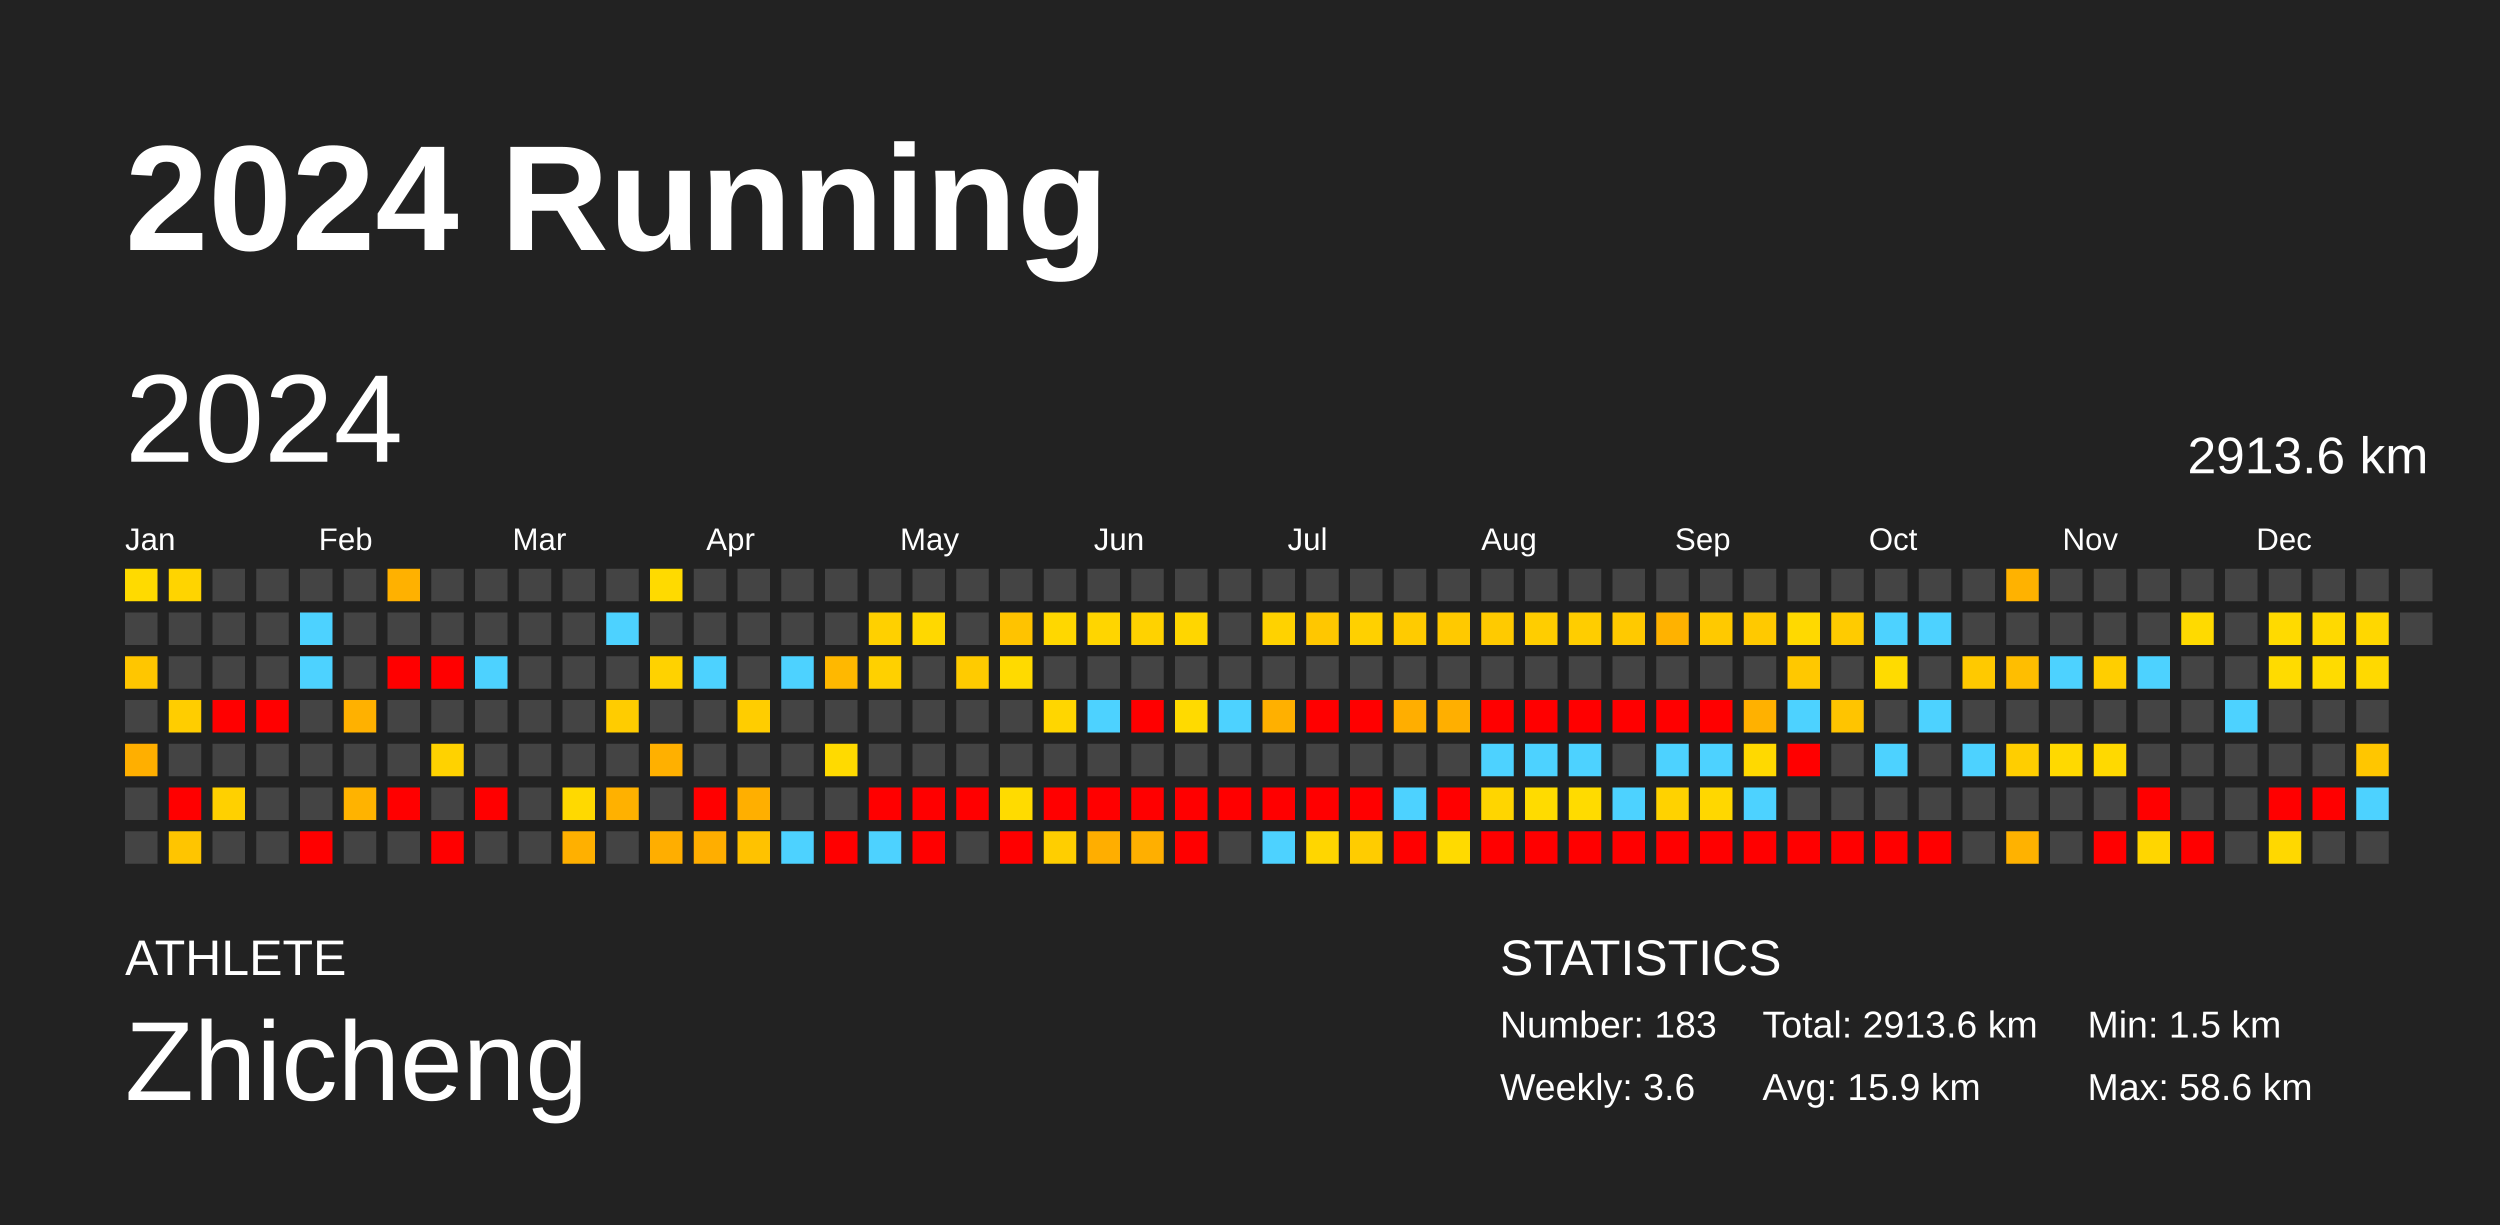
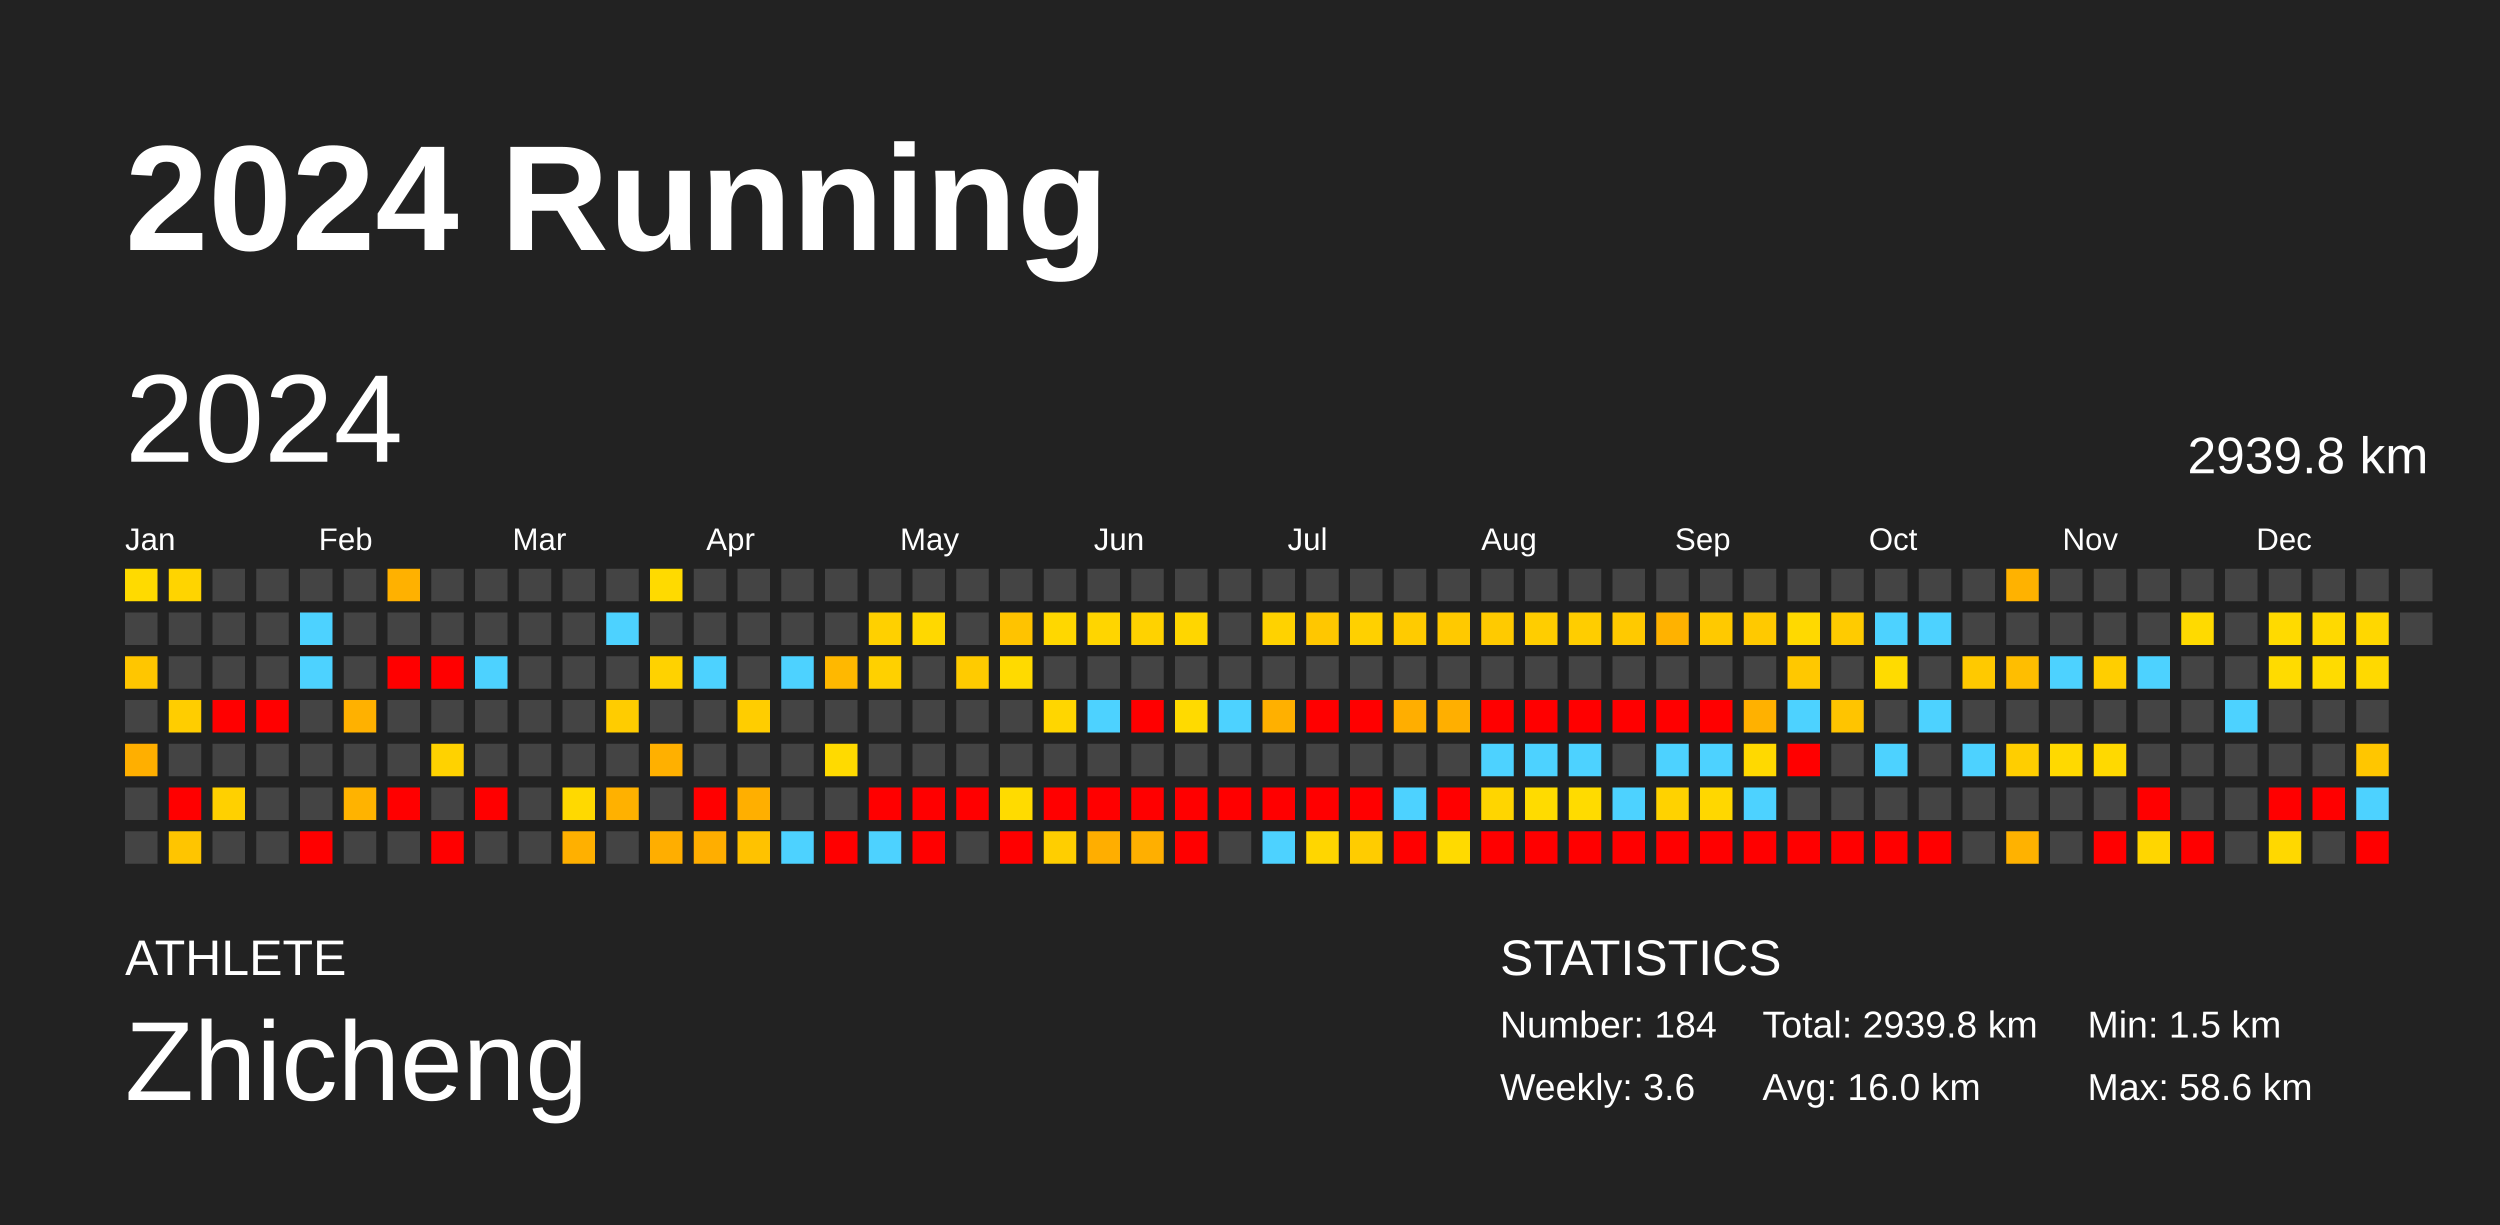
<svg xmlns="http://www.w3.org/2000/svg" baseProfile="full" height="98mm" version="1.1" viewBox="0,0,200,98" width="200mm">
  <defs />
  <rect fill="#222222" height="98" width="200" x="0" y="0" />
  <text fill="#FFFFFF" style="font-size:12px; font-family:Arial; font-weight:bold;" x="10" y="20">2024 Running</text>
  <text fill="#FFFFFF" style="font-size:4px; font-family:Arial" x="10" y="78">ATHLETE</text>
  <text fill="#FFFFFF" style="font-size:9px; font-family:Arial" x="10" y="88">Zhicheng</text>
  <text fill="#FFFFFF" style="font-size:4px; font-family:Arial" x="120" y="78">STATISTICS</text>
-   <text fill="#FFFFFF" style="font-size:3px; font-family:Arial" x="120" y="83">Number: 183</text>
+   <text fill="#FFFFFF" style="font-size:3px; font-family:Arial" x="120" y="83">Number: 184</text>
  <text fill="#FFFFFF" style="font-size:3px; font-family:Arial" x="120" y="88">Weekly: 3.6</text>
-   <text fill="#FFFFFF" style="font-size:3px; font-family:Arial" x="141" y="83">Total: 2913.6 km</text>
-   <text fill="#FFFFFF" style="font-size:3px; font-family:Arial" x="141" y="88">Avg: 15.9 km</text>
+   <text fill="#FFFFFF" style="font-size:3px; font-family:Arial" x="141" y="83">Total: 2939.8 km</text>
+   <text fill="#FFFFFF" style="font-size:3px; font-family:Arial" x="141" y="88">Avg: 16.0 km</text>
  <text fill="#FFFFFF" style="font-size:3px; font-family:Arial" x="167" y="83">Min: 1.5 km</text>
  <text fill="#FFFFFF" style="font-size:3px; font-family:Arial" x="167" y="88">Max: 58.6 km</text>
  <text dominant-baseline="hanging" fill="#FFFFFF" style="font-size:10.0px; font-family:Arial;" x="10" y="30">2024</text>
-   <text dominant-baseline="hanging" fill="#FFFFFF" style="font-size:4.125px; font-family:Arial;" x="175" y="35">2913.6 km</text>
+   <text dominant-baseline="hanging" fill="#FFFFFF" style="font-size:4.125px; font-family:Arial;" x="175" y="35">2939.8 km</text>
  <text fill="#FFFFFF" style="font-size:2.5px; font-family:Arial" x="10.0" y="44">Jan</text>
  <text fill="#FFFFFF" style="font-size:2.5px; font-family:Arial" x="25.5" y="44">Feb</text>
  <text fill="#FFFFFF" style="font-size:2.5px; font-family:Arial" x="41.0" y="44">Mar</text>
  <text fill="#FFFFFF" style="font-size:2.5px; font-family:Arial" x="56.5" y="44">Apr</text>
  <text fill="#FFFFFF" style="font-size:2.5px; font-family:Arial" x="72.0" y="44">May</text>
  <text fill="#FFFFFF" style="font-size:2.5px; font-family:Arial" x="87.5" y="44">Jun</text>
  <text fill="#FFFFFF" style="font-size:2.5px; font-family:Arial" x="103.0" y="44">Jul</text>
  <text fill="#FFFFFF" style="font-size:2.5px; font-family:Arial" x="118.5" y="44">Aug</text>
  <text fill="#FFFFFF" style="font-size:2.5px; font-family:Arial" x="134.0" y="44">Sep</text>
  <text fill="#FFFFFF" style="font-size:2.5px; font-family:Arial" x="149.5" y="44">Oct</text>
  <text fill="#FFFFFF" style="font-size:2.5px; font-family:Arial" x="165.0" y="44">Nov</text>
  <text fill="#FFFFFF" style="font-size:2.5px; font-family:Arial" x="180.5" y="44">Dec</text>
  <rect fill="#ffda00" height="2.6" width="2.6" x="10.0" y="45.5" />
  <rect fill="#444444" height="2.6" width="2.6" x="10.0" y="49.0" />
  <rect fill="#ffc600" height="2.6" width="2.6" x="10.0" y="52.5" />
  <rect fill="#444444" height="2.6" width="2.6" x="10.0" y="56.0" />
  <rect fill="#ffaf00" height="2.6" width="2.6" x="10.0" y="59.5" />
  <rect fill="#444444" height="2.6" width="2.6" x="10.0" y="63.0" />
  <rect fill="#444444" height="2.6" width="2.6" x="10.0" y="66.5" />
  <rect fill="#ffd400" height="2.6" width="2.6" x="13.5" y="45.5" />
  <rect fill="#444444" height="2.6" width="2.6" x="13.5" y="49.0" />
  <rect fill="#444444" height="2.6" width="2.6" x="13.5" y="52.5" />
  <rect fill="#ffcd00" height="2.6" width="2.6" x="13.5" y="56.0" />
  <rect fill="#444444" height="2.6" width="2.6" x="13.5" y="59.5" />
  <rect fill="red" height="2.6" width="2.6" x="13.5" y="63.0" />
  <rect fill="#ffc500" height="2.6" width="2.6" x="13.5" y="66.5" />
  <rect fill="#444444" height="2.6" width="2.6" x="17.0" y="45.5" />
  <rect fill="#444444" height="2.6" width="2.6" x="17.0" y="49.0" />
  <rect fill="#444444" height="2.6" width="2.6" x="17.0" y="52.5" />
  <rect fill="red" height="2.6" width="2.6" x="17.0" y="56.0" />
  <rect fill="#444444" height="2.6" width="2.6" x="17.0" y="59.5" />
  <rect fill="#ffd000" height="2.6" width="2.6" x="17.0" y="63.0" />
  <rect fill="#444444" height="2.6" width="2.6" x="17.0" y="66.5" />
  <rect fill="#444444" height="2.6" width="2.6" x="20.5" y="45.5" />
  <rect fill="#444444" height="2.6" width="2.6" x="20.5" y="49.0" />
  <rect fill="#444444" height="2.6" width="2.6" x="20.5" y="52.5" />
  <rect fill="red" height="2.6" width="2.6" x="20.5" y="56.0" />
  <rect fill="#444444" height="2.6" width="2.6" x="20.5" y="59.5" />
  <rect fill="#444444" height="2.6" width="2.6" x="20.5" y="63.0" />
  <rect fill="#444444" height="2.6" width="2.6" x="20.5" y="66.5" />
  <rect fill="#444444" height="2.6" width="2.6" x="24.0" y="45.5" />
  <rect fill="#4dd2ff" height="2.6" width="2.6" x="24.0" y="49.0" />
  <rect fill="#4dd2ff" height="2.6" width="2.6" x="24.0" y="52.5" />
  <rect fill="#444444" height="2.6" width="2.6" x="24.0" y="56.0" />
  <rect fill="#444444" height="2.6" width="2.6" x="24.0" y="59.5" />
  <rect fill="#444444" height="2.6" width="2.6" x="24.0" y="63.0" />
  <rect fill="red" height="2.6" width="2.6" x="24.0" y="66.5" />
  <rect fill="#444444" height="2.6" width="2.6" x="27.5" y="45.5" />
  <rect fill="#444444" height="2.6" width="2.6" x="27.5" y="49.0" />
  <rect fill="#444444" height="2.6" width="2.6" x="27.5" y="52.5" />
  <rect fill="#ffb100" height="2.6" width="2.6" x="27.5" y="56.0" />
  <rect fill="#444444" height="2.6" width="2.6" x="27.5" y="59.5" />
  <rect fill="#ffb300" height="2.6" width="2.6" x="27.5" y="63.0" />
  <rect fill="#444444" height="2.6" width="2.6" x="27.5" y="66.5" />
  <rect fill="#ffb100" height="2.6" width="2.6" x="31.0" y="45.5" />
  <rect fill="#444444" height="2.6" width="2.6" x="31.0" y="49.0" />
  <rect fill="red" height="2.6" width="2.6" x="31.0" y="52.5" />
  <rect fill="#444444" height="2.6" width="2.6" x="31.0" y="56.0" />
  <rect fill="#444444" height="2.6" width="2.6" x="31.0" y="59.5" />
  <rect fill="red" height="2.6" width="2.6" x="31.0" y="63.0" />
  <rect fill="#444444" height="2.6" width="2.6" x="31.0" y="66.5" />
  <rect fill="#444444" height="2.6" width="2.6" x="34.5" y="45.5" />
  <rect fill="#444444" height="2.6" width="2.6" x="34.5" y="49.0" />
  <rect fill="red" height="2.6" width="2.6" x="34.5" y="52.5" />
  <rect fill="#444444" height="2.6" width="2.6" x="34.5" y="56.0" />
  <rect fill="#ffd200" height="2.6" width="2.6" x="34.5" y="59.5" />
  <rect fill="#444444" height="2.6" width="2.6" x="34.5" y="63.0" />
  <rect fill="red" height="2.6" width="2.6" x="34.5" y="66.5" />
  <rect fill="#444444" height="2.6" width="2.6" x="38.0" y="45.5" />
  <rect fill="#444444" height="2.6" width="2.6" x="38.0" y="49.0" />
  <rect fill="#4dd2ff" height="2.6" width="2.6" x="38.0" y="52.5" />
  <rect fill="#444444" height="2.6" width="2.6" x="38.0" y="56.0" />
  <rect fill="#444444" height="2.6" width="2.6" x="38.0" y="59.5" />
  <rect fill="red" height="2.6" width="2.6" x="38.0" y="63.0" />
  <rect fill="#444444" height="2.6" width="2.6" x="38.0" y="66.5" />
  <rect fill="#444444" height="2.6" width="2.6" x="41.5" y="45.5" />
  <rect fill="#444444" height="2.6" width="2.6" x="41.5" y="49.0" />
  <rect fill="#444444" height="2.6" width="2.6" x="41.5" y="52.5" />
  <rect fill="#444444" height="2.6" width="2.6" x="41.5" y="56.0" />
  <rect fill="#444444" height="2.6" width="2.6" x="41.5" y="59.5" />
  <rect fill="#444444" height="2.6" width="2.6" x="41.5" y="63.0" />
  <rect fill="#444444" height="2.6" width="2.6" x="41.5" y="66.5" />
  <rect fill="#444444" height="2.6" width="2.6" x="45.0" y="45.5" />
  <rect fill="#444444" height="2.6" width="2.6" x="45.0" y="49.0" />
  <rect fill="#444444" height="2.6" width="2.6" x="45.0" y="52.5" />
  <rect fill="#444444" height="2.6" width="2.6" x="45.0" y="56.0" />
  <rect fill="#444444" height="2.6" width="2.6" x="45.0" y="59.5" />
  <rect fill="#ffd900" height="2.6" width="2.6" x="45.0" y="63.0" />
  <rect fill="#ffb000" height="2.6" width="2.6" x="45.0" y="66.5" />
  <rect fill="#444444" height="2.6" width="2.6" x="48.5" y="45.5" />
  <rect fill="#4dd2ff" height="2.6" width="2.6" x="48.5" y="49.0" />
  <rect fill="#444444" height="2.6" width="2.6" x="48.5" y="52.5" />
  <rect fill="#ffcc00" height="2.6" width="2.6" x="48.5" y="56.0" />
  <rect fill="#444444" height="2.6" width="2.6" x="48.5" y="59.5" />
  <rect fill="#ffb100" height="2.6" width="2.6" x="48.5" y="63.0" />
  <rect fill="#444444" height="2.6" width="2.6" x="48.5" y="66.5" />
  <rect fill="#ffda00" height="2.6" width="2.6" x="52.0" y="45.5" />
  <rect fill="#444444" height="2.6" width="2.6" x="52.0" y="49.0" />
  <rect fill="#ffd200" height="2.6" width="2.6" x="52.0" y="52.5" />
  <rect fill="#444444" height="2.6" width="2.6" x="52.0" y="56.0" />
  <rect fill="#ffb000" height="2.6" width="2.6" x="52.0" y="59.5" />
  <rect fill="#444444" height="2.6" width="2.6" x="52.0" y="63.0" />
  <rect fill="#ffae00" height="2.6" width="2.6" x="52.0" y="66.5" />
  <rect fill="#444444" height="2.6" width="2.6" x="55.5" y="45.5" />
  <rect fill="#444444" height="2.6" width="2.6" x="55.5" y="49.0" />
  <rect fill="#4dd2ff" height="2.6" width="2.6" x="55.5" y="52.5" />
  <rect fill="#444444" height="2.6" width="2.6" x="55.5" y="56.0" />
  <rect fill="#444444" height="2.6" width="2.6" x="55.5" y="59.5" />
  <rect fill="red" height="2.6" width="2.6" x="55.5" y="63.0" />
  <rect fill="#ffae00" height="2.6" width="2.6" x="55.5" y="66.5" />
  <rect fill="#444444" height="2.6" width="2.6" x="59.0" y="45.5" />
  <rect fill="#444444" height="2.6" width="2.6" x="59.0" y="49.0" />
  <rect fill="#444444" height="2.6" width="2.6" x="59.0" y="52.5" />
  <rect fill="#ffcd00" height="2.6" width="2.6" x="59.0" y="56.0" />
  <rect fill="#444444" height="2.6" width="2.6" x="59.0" y="59.5" />
  <rect fill="#ffaf00" height="2.6" width="2.6" x="59.0" y="63.0" />
  <rect fill="#ffc200" height="2.6" width="2.6" x="59.0" y="66.5" />
  <rect fill="#444444" height="2.6" width="2.6" x="62.5" y="45.5" />
  <rect fill="#444444" height="2.6" width="2.6" x="62.5" y="49.0" />
  <rect fill="#4dd2ff" height="2.6" width="2.6" x="62.5" y="52.5" />
  <rect fill="#444444" height="2.6" width="2.6" x="62.5" y="56.0" />
  <rect fill="#444444" height="2.6" width="2.6" x="62.5" y="59.5" />
  <rect fill="#444444" height="2.6" width="2.6" x="62.5" y="63.0" />
  <rect fill="#4dd2ff" height="2.6" width="2.6" x="62.5" y="66.5" />
  <rect fill="#444444" height="2.6" width="2.6" x="66.0" y="45.5" />
  <rect fill="#444444" height="2.6" width="2.6" x="66.0" y="49.0" />
  <rect fill="#ffb800" height="2.6" width="2.6" x="66.0" y="52.5" />
  <rect fill="#444444" height="2.6" width="2.6" x="66.0" y="56.0" />
  <rect fill="#ffda00" height="2.6" width="2.6" x="66.0" y="59.5" />
  <rect fill="#444444" height="2.6" width="2.6" x="66.0" y="63.0" />
  <rect fill="red" height="2.6" width="2.6" x="66.0" y="66.5" />
  <rect fill="#444444" height="2.6" width="2.6" x="69.5" y="45.5" />
  <rect fill="#ffd000" height="2.6" width="2.6" x="69.5" y="49.0" />
  <rect fill="#ffd000" height="2.6" width="2.6" x="69.5" y="52.5" />
  <rect fill="#444444" height="2.6" width="2.6" x="69.5" y="56.0" />
  <rect fill="#444444" height="2.6" width="2.6" x="69.5" y="59.5" />
  <rect fill="red" height="2.6" width="2.6" x="69.5" y="63.0" />
  <rect fill="#4dd2ff" height="2.6" width="2.6" x="69.5" y="66.5" />
  <rect fill="#444444" height="2.6" width="2.6" x="73.0" y="45.5" />
  <rect fill="#ffd800" height="2.6" width="2.6" x="73.0" y="49.0" />
  <rect fill="#444444" height="2.6" width="2.6" x="73.0" y="52.5" />
  <rect fill="#444444" height="2.6" width="2.6" x="73.0" y="56.0" />
  <rect fill="#444444" height="2.6" width="2.6" x="73.0" y="59.5" />
  <rect fill="red" height="2.6" width="2.6" x="73.0" y="63.0" />
  <rect fill="red" height="2.6" width="2.6" x="73.0" y="66.5" />
  <rect fill="#444444" height="2.6" width="2.6" x="76.5" y="45.5" />
  <rect fill="#444444" height="2.6" width="2.6" x="76.5" y="49.0" />
  <rect fill="#ffcb00" height="2.6" width="2.6" x="76.5" y="52.5" />
  <rect fill="#444444" height="2.6" width="2.6" x="76.5" y="56.0" />
  <rect fill="#444444" height="2.6" width="2.6" x="76.5" y="59.5" />
  <rect fill="red" height="2.6" width="2.6" x="76.5" y="63.0" />
  <rect fill="#444444" height="2.6" width="2.6" x="76.5" y="66.5" />
  <rect fill="#444444" height="2.6" width="2.6" x="80.0" y="45.5" />
  <rect fill="#ffc300" height="2.6" width="2.6" x="80.0" y="49.0" />
  <rect fill="#ffda00" height="2.6" width="2.6" x="80.0" y="52.5" />
  <rect fill="#444444" height="2.6" width="2.6" x="80.0" y="56.0" />
  <rect fill="#444444" height="2.6" width="2.6" x="80.0" y="59.5" />
  <rect fill="#ffdb00" height="2.6" width="2.6" x="80.0" y="63.0" />
  <rect fill="red" height="2.6" width="2.6" x="80.0" y="66.5" />
  <rect fill="#444444" height="2.6" width="2.6" x="83.5" y="45.5" />
  <rect fill="#ffd700" height="2.6" width="2.6" x="83.5" y="49.0" />
  <rect fill="#444444" height="2.6" width="2.6" x="83.5" y="52.5" />
  <rect fill="#ffd600" height="2.6" width="2.6" x="83.5" y="56.0" />
  <rect fill="#444444" height="2.6" width="2.6" x="83.5" y="59.5" />
  <rect fill="red" height="2.6" width="2.6" x="83.5" y="63.0" />
  <rect fill="#ffce00" height="2.6" width="2.6" x="83.5" y="66.5" />
  <rect fill="#444444" height="2.6" width="2.6" x="87.0" y="45.5" />
  <rect fill="#ffd500" height="2.6" width="2.6" x="87.0" y="49.0" />
  <rect fill="#444444" height="2.6" width="2.6" x="87.0" y="52.5" />
  <rect fill="#4dd2ff" height="2.6" width="2.6" x="87.0" y="56.0" />
  <rect fill="#444444" height="2.6" width="2.6" x="87.0" y="59.5" />
  <rect fill="red" height="2.6" width="2.6" x="87.0" y="63.0" />
  <rect fill="#ffae00" height="2.6" width="2.6" x="87.0" y="66.5" />
  <rect fill="#444444" height="2.6" width="2.6" x="90.5" y="45.5" />
  <rect fill="#ffd200" height="2.6" width="2.6" x="90.5" y="49.0" />
  <rect fill="#444444" height="2.6" width="2.6" x="90.5" y="52.5" />
  <rect fill="red" height="2.6" width="2.6" x="90.5" y="56.0" />
  <rect fill="#444444" height="2.6" width="2.6" x="90.5" y="59.5" />
  <rect fill="red" height="2.6" width="2.6" x="90.5" y="63.0" />
  <rect fill="#ffaf00" height="2.6" width="2.6" x="90.5" y="66.5" />
  <rect fill="#444444" height="2.6" width="2.6" x="94.0" y="45.5" />
  <rect fill="#ffd600" height="2.6" width="2.6" x="94.0" y="49.0" />
  <rect fill="#444444" height="2.6" width="2.6" x="94.0" y="52.5" />
  <rect fill="#ffda00" height="2.6" width="2.6" x="94.0" y="56.0" />
  <rect fill="#444444" height="2.6" width="2.6" x="94.0" y="59.5" />
  <rect fill="red" height="2.6" width="2.6" x="94.0" y="63.0" />
  <rect fill="red" height="2.6" width="2.6" x="94.0" y="66.5" />
  <rect fill="#444444" height="2.6" width="2.6" x="97.5" y="45.5" />
  <rect fill="#444444" height="2.6" width="2.6" x="97.5" y="49.0" />
  <rect fill="#444444" height="2.6" width="2.6" x="97.5" y="52.5" />
  <rect fill="#4dd2ff" height="2.6" width="2.6" x="97.5" y="56.0" />
  <rect fill="#444444" height="2.6" width="2.6" x="97.5" y="59.5" />
  <rect fill="red" height="2.6" width="2.6" x="97.5" y="63.0" />
  <rect fill="#444444" height="2.6" width="2.6" x="97.5" y="66.5" />
  <rect fill="#444444" height="2.6" width="2.6" x="101.0" y="45.5" />
  <rect fill="#ffd200" height="2.6" width="2.6" x="101.0" y="49.0" />
  <rect fill="#444444" height="2.6" width="2.6" x="101.0" y="52.5" />
  <rect fill="#ffb000" height="2.6" width="2.6" x="101.0" y="56.0" />
  <rect fill="#444444" height="2.6" width="2.6" x="101.0" y="59.5" />
  <rect fill="red" height="2.6" width="2.6" x="101.0" y="63.0" />
  <rect fill="#4dd2ff" height="2.6" width="2.6" x="101.0" y="66.5" />
  <rect fill="#444444" height="2.6" width="2.6" x="104.5" y="45.5" />
  <rect fill="#ffc700" height="2.6" width="2.6" x="104.5" y="49.0" />
  <rect fill="#444444" height="2.6" width="2.6" x="104.5" y="52.5" />
  <rect fill="red" height="2.6" width="2.6" x="104.5" y="56.0" />
  <rect fill="#444444" height="2.6" width="2.6" x="104.5" y="59.5" />
  <rect fill="red" height="2.6" width="2.6" x="104.5" y="63.0" />
  <rect fill="#ffd600" height="2.6" width="2.6" x="104.5" y="66.5" />
  <rect fill="#444444" height="2.6" width="2.6" x="108.0" y="45.5" />
  <rect fill="#ffd000" height="2.6" width="2.6" x="108.0" y="49.0" />
  <rect fill="#444444" height="2.6" width="2.6" x="108.0" y="52.5" />
  <rect fill="red" height="2.6" width="2.6" x="108.0" y="56.0" />
  <rect fill="#444444" height="2.6" width="2.6" x="108.0" y="59.5" />
  <rect fill="red" height="2.6" width="2.6" x="108.0" y="63.0" />
  <rect fill="#ffcc00" height="2.6" width="2.6" x="108.0" y="66.5" />
  <rect fill="#444444" height="2.6" width="2.6" x="111.5" y="45.5" />
  <rect fill="#ffcb00" height="2.6" width="2.6" x="111.5" y="49.0" />
  <rect fill="#444444" height="2.6" width="2.6" x="111.5" y="52.5" />
  <rect fill="#ffae00" height="2.6" width="2.6" x="111.5" y="56.0" />
  <rect fill="#444444" height="2.6" width="2.6" x="111.5" y="59.5" />
  <rect fill="#4dd2ff" height="2.6" width="2.6" x="111.5" y="63.0" />
  <rect fill="red" height="2.6" width="2.6" x="111.5" y="66.5" />
  <rect fill="#444444" height="2.6" width="2.6" x="115.0" y="45.5" />
  <rect fill="#ffc900" height="2.6" width="2.6" x="115.0" y="49.0" />
  <rect fill="#444444" height="2.6" width="2.6" x="115.0" y="52.5" />
  <rect fill="#ffaf00" height="2.6" width="2.6" x="115.0" y="56.0" />
  <rect fill="#444444" height="2.6" width="2.6" x="115.0" y="59.5" />
  <rect fill="red" height="2.6" width="2.6" x="115.0" y="63.0" />
  <rect fill="#ffda00" height="2.6" width="2.6" x="115.0" y="66.5" />
  <rect fill="#444444" height="2.6" width="2.6" x="118.5" y="45.5" />
  <rect fill="#ffca00" height="2.6" width="2.6" x="118.5" y="49.0" />
  <rect fill="#444444" height="2.6" width="2.6" x="118.5" y="52.5" />
  <rect fill="red" height="2.6" width="2.6" x="118.5" y="56.0" />
  <rect fill="#4dd2ff" height="2.6" width="2.6" x="118.5" y="59.5" />
  <rect fill="#ffd500" height="2.6" width="2.6" x="118.5" y="63.0" />
  <rect fill="red" height="2.6" width="2.6" x="118.5" y="66.5" />
  <rect fill="#444444" height="2.6" width="2.6" x="122.0" y="45.5" />
  <rect fill="#ffcd00" height="2.6" width="2.6" x="122.0" y="49.0" />
  <rect fill="#444444" height="2.6" width="2.6" x="122.0" y="52.5" />
  <rect fill="red" height="2.6" width="2.6" x="122.0" y="56.0" />
  <rect fill="#4dd2ff" height="2.6" width="2.6" x="122.0" y="59.5" />
  <rect fill="#ffdb00" height="2.6" width="2.6" x="122.0" y="63.0" />
  <rect fill="red" height="2.6" width="2.6" x="122.0" y="66.5" />
  <rect fill="#444444" height="2.6" width="2.6" x="125.5" y="45.5" />
  <rect fill="#ffcd00" height="2.6" width="2.6" x="125.5" y="49.0" />
  <rect fill="#444444" height="2.6" width="2.6" x="125.5" y="52.5" />
  <rect fill="red" height="2.6" width="2.6" x="125.5" y="56.0" />
  <rect fill="#4dd2ff" height="2.6" width="2.6" x="125.5" y="59.5" />
  <rect fill="#ffdb00" height="2.6" width="2.6" x="125.5" y="63.0" />
  <rect fill="red" height="2.6" width="2.6" x="125.5" y="66.5" />
  <rect fill="#444444" height="2.6" width="2.6" x="129.0" y="45.5" />
  <rect fill="#ffc900" height="2.6" width="2.6" x="129.0" y="49.0" />
  <rect fill="#444444" height="2.6" width="2.6" x="129.0" y="52.5" />
  <rect fill="red" height="2.6" width="2.6" x="129.0" y="56.0" />
  <rect fill="#444444" height="2.6" width="2.6" x="129.0" y="59.5" />
  <rect fill="#4dd2ff" height="2.6" width="2.6" x="129.0" y="63.0" />
  <rect fill="red" height="2.6" width="2.6" x="129.0" y="66.5" />
  <rect fill="#444444" height="2.6" width="2.6" x="132.5" y="45.5" />
  <rect fill="#ffb200" height="2.6" width="2.6" x="132.5" y="49.0" />
  <rect fill="#444444" height="2.6" width="2.6" x="132.5" y="52.5" />
  <rect fill="red" height="2.6" width="2.6" x="132.5" y="56.0" />
  <rect fill="#4dd2ff" height="2.6" width="2.6" x="132.5" y="59.5" />
  <rect fill="#ffd200" height="2.6" width="2.6" x="132.5" y="63.0" />
  <rect fill="red" height="2.6" width="2.6" x="132.5" y="66.5" />
  <rect fill="#444444" height="2.6" width="2.6" x="136.0" y="45.5" />
  <rect fill="#ffc900" height="2.6" width="2.6" x="136.0" y="49.0" />
  <rect fill="#444444" height="2.6" width="2.6" x="136.0" y="52.5" />
  <rect fill="red" height="2.6" width="2.6" x="136.0" y="56.0" />
  <rect fill="#4dd2ff" height="2.6" width="2.6" x="136.0" y="59.5" />
  <rect fill="#ffd700" height="2.6" width="2.6" x="136.0" y="63.0" />
  <rect fill="red" height="2.6" width="2.6" x="136.0" y="66.5" />
  <rect fill="#444444" height="2.6" width="2.6" x="139.5" y="45.5" />
  <rect fill="#ffc900" height="2.6" width="2.6" x="139.5" y="49.0" />
  <rect fill="#444444" height="2.6" width="2.6" x="139.5" y="52.5" />
  <rect fill="#ffb100" height="2.6" width="2.6" x="139.5" y="56.0" />
  <rect fill="#ffd900" height="2.6" width="2.6" x="139.5" y="59.5" />
  <rect fill="#4dd2ff" height="2.6" width="2.6" x="139.5" y="63.0" />
  <rect fill="red" height="2.6" width="2.6" x="139.5" y="66.5" />
  <rect fill="#444444" height="2.6" width="2.6" x="143.0" y="45.5" />
  <rect fill="#ffd900" height="2.6" width="2.6" x="143.0" y="49.0" />
  <rect fill="#ffc800" height="2.6" width="2.6" x="143.0" y="52.5" />
  <rect fill="#4dd2ff" height="2.6" width="2.6" x="143.0" y="56.0" />
  <rect fill="red" height="2.6" width="2.6" x="143.0" y="59.5" />
  <rect fill="#444444" height="2.6" width="2.6" x="143.0" y="63.0" />
  <rect fill="red" height="2.6" width="2.6" x="143.0" y="66.5" />
  <rect fill="#444444" height="2.6" width="2.6" x="146.5" y="45.5" />
  <rect fill="#ffcb00" height="2.6" width="2.6" x="146.5" y="49.0" />
  <rect fill="#444444" height="2.6" width="2.6" x="146.5" y="52.5" />
  <rect fill="#ffc400" height="2.6" width="2.6" x="146.5" y="56.0" />
  <rect fill="#444444" height="2.6" width="2.6" x="146.5" y="59.5" />
  <rect fill="#444444" height="2.6" width="2.6" x="146.5" y="63.0" />
  <rect fill="red" height="2.6" width="2.6" x="146.5" y="66.5" />
  <rect fill="#444444" height="2.6" width="2.6" x="150.0" y="45.5" />
  <rect fill="#4dd2ff" height="2.6" width="2.6" x="150.0" y="49.0" />
  <rect fill="#ffdb00" height="2.6" width="2.6" x="150.0" y="52.5" />
  <rect fill="#444444" height="2.6" width="2.6" x="150.0" y="56.0" />
  <rect fill="#4dd2ff" height="2.6" width="2.6" x="150.0" y="59.5" />
  <rect fill="#444444" height="2.6" width="2.6" x="150.0" y="63.0" />
  <rect fill="red" height="2.6" width="2.6" x="150.0" y="66.5" />
  <rect fill="#444444" height="2.6" width="2.6" x="153.5" y="45.5" />
  <rect fill="#4dd2ff" height="2.6" width="2.6" x="153.5" y="49.0" />
  <rect fill="#444444" height="2.6" width="2.6" x="153.5" y="52.5" />
  <rect fill="#4dd2ff" height="2.6" width="2.6" x="153.5" y="56.0" />
  <rect fill="#444444" height="2.6" width="2.6" x="153.5" y="59.5" />
  <rect fill="#444444" height="2.6" width="2.6" x="153.5" y="63.0" />
  <rect fill="red" height="2.6" width="2.6" x="153.5" y="66.5" />
  <rect fill="#444444" height="2.6" width="2.6" x="157.0" y="45.5" />
  <rect fill="#444444" height="2.6" width="2.6" x="157.0" y="49.0" />
  <rect fill="#ffc900" height="2.6" width="2.6" x="157.0" y="52.5" />
  <rect fill="#444444" height="2.6" width="2.6" x="157.0" y="56.0" />
  <rect fill="#4dd2ff" height="2.6" width="2.6" x="157.0" y="59.5" />
  <rect fill="#444444" height="2.6" width="2.6" x="157.0" y="63.0" />
  <rect fill="#444444" height="2.6" width="2.6" x="157.0" y="66.5" />
  <rect fill="#ffb200" height="2.6" width="2.6" x="160.5" y="45.5" />
  <rect fill="#444444" height="2.6" width="2.6" x="160.5" y="49.0" />
  <rect fill="#ffbe00" height="2.6" width="2.6" x="160.5" y="52.5" />
  <rect fill="#444444" height="2.6" width="2.6" x="160.5" y="56.0" />
  <rect fill="#ffce00" height="2.6" width="2.6" x="160.5" y="59.5" />
  <rect fill="#444444" height="2.6" width="2.6" x="160.5" y="63.0" />
  <rect fill="#ffb200" height="2.6" width="2.6" x="160.5" y="66.5" />
  <rect fill="#444444" height="2.6" width="2.6" x="164.0" y="45.5" />
  <rect fill="#444444" height="2.6" width="2.6" x="164.0" y="49.0" />
  <rect fill="#4dd2ff" height="2.6" width="2.6" x="164.0" y="52.5" />
  <rect fill="#444444" height="2.6" width="2.6" x="164.0" y="56.0" />
  <rect fill="#ffd900" height="2.6" width="2.6" x="164.0" y="59.5" />
  <rect fill="#444444" height="2.6" width="2.6" x="164.0" y="63.0" />
  <rect fill="#444444" height="2.6" width="2.6" x="164.0" y="66.5" />
  <rect fill="#444444" height="2.6" width="2.6" x="167.5" y="45.5" />
  <rect fill="#444444" height="2.6" width="2.6" x="167.5" y="49.0" />
  <rect fill="#ffce00" height="2.6" width="2.6" x="167.5" y="52.5" />
  <rect fill="#444444" height="2.6" width="2.6" x="167.5" y="56.0" />
  <rect fill="#ffd900" height="2.6" width="2.6" x="167.5" y="59.5" />
  <rect fill="#444444" height="2.6" width="2.6" x="167.5" y="63.0" />
  <rect fill="red" height="2.6" width="2.6" x="167.5" y="66.5" />
  <rect fill="#444444" height="2.6" width="2.6" x="171.0" y="45.5" />
  <rect fill="#444444" height="2.6" width="2.6" x="171.0" y="49.0" />
  <rect fill="#4dd2ff" height="2.6" width="2.6" x="171.0" y="52.5" />
  <rect fill="#444444" height="2.6" width="2.6" x="171.0" y="56.0" />
  <rect fill="#444444" height="2.6" width="2.6" x="171.0" y="59.5" />
  <rect fill="red" height="2.6" width="2.6" x="171.0" y="63.0" />
  <rect fill="#ffd600" height="2.6" width="2.6" x="171.0" y="66.5" />
  <rect fill="#444444" height="2.6" width="2.6" x="174.5" y="45.5" />
  <rect fill="#ffda00" height="2.6" width="2.6" x="174.5" y="49.0" />
  <rect fill="#444444" height="2.6" width="2.6" x="174.5" y="52.5" />
  <rect fill="#444444" height="2.6" width="2.6" x="174.5" y="56.0" />
  <rect fill="#444444" height="2.6" width="2.6" x="174.5" y="59.5" />
  <rect fill="#444444" height="2.6" width="2.6" x="174.5" y="63.0" />
  <rect fill="red" height="2.6" width="2.6" x="174.5" y="66.5" />
  <rect fill="#444444" height="2.6" width="2.6" x="178.0" y="45.5" />
  <rect fill="#444444" height="2.6" width="2.6" x="178.0" y="49.0" />
  <rect fill="#444444" height="2.6" width="2.6" x="178.0" y="52.5" />
  <rect fill="#4dd2ff" height="2.6" width="2.6" x="178.0" y="56.0" />
  <rect fill="#444444" height="2.6" width="2.6" x="178.0" y="59.5" />
  <rect fill="#444444" height="2.6" width="2.6" x="178.0" y="63.0" />
  <rect fill="#444444" height="2.6" width="2.6" x="178.0" y="66.5" />
  <rect fill="#444444" height="2.6" width="2.6" x="181.5" y="45.5" />
  <rect fill="#ffda00" height="2.6" width="2.6" x="181.5" y="49.0" />
  <rect fill="#ffdb00" height="2.6" width="2.6" x="181.5" y="52.5" />
  <rect fill="#444444" height="2.6" width="2.6" x="181.5" y="56.0" />
  <rect fill="#444444" height="2.6" width="2.6" x="181.5" y="59.5" />
  <rect fill="red" height="2.6" width="2.6" x="181.5" y="63.0" />
  <rect fill="#ffd800" height="2.6" width="2.6" x="181.5" y="66.5" />
  <rect fill="#444444" height="2.6" width="2.6" x="185.0" y="45.5" />
  <rect fill="#ffd900" height="2.6" width="2.6" x="185.0" y="49.0" />
  <rect fill="#ffdb00" height="2.6" width="2.6" x="185.0" y="52.5" />
  <rect fill="#444444" height="2.6" width="2.6" x="185.0" y="56.0" />
  <rect fill="#444444" height="2.6" width="2.6" x="185.0" y="59.5" />
  <rect fill="red" height="2.6" width="2.6" x="185.0" y="63.0" />
  <rect fill="#444444" height="2.6" width="2.6" x="185.0" y="66.5" />
  <rect fill="#444444" height="2.6" width="2.6" x="188.5" y="45.5" />
  <rect fill="#ffd700" height="2.6" width="2.6" x="188.5" y="49.0" />
  <rect fill="#ffd900" height="2.6" width="2.6" x="188.5" y="52.5" />
  <rect fill="#444444" height="2.6" width="2.6" x="188.5" y="56.0" />
  <rect fill="#ffc600" height="2.6" width="2.6" x="188.5" y="59.5" />
  <rect fill="#4dd2ff" height="2.6" width="2.6" x="188.5" y="63.0" />
-   <rect fill="#444444" height="2.6" width="2.6" x="188.5" y="66.5" />
+   <rect fill="red" height="2.6" width="2.6" x="188.5" y="66.5" />
  <rect fill="#444444" height="2.6" width="2.6" x="192.0" y="45.5" />
  <rect fill="#444444" height="2.6" width="2.6" x="192.0" y="49.0" />
</svg>
